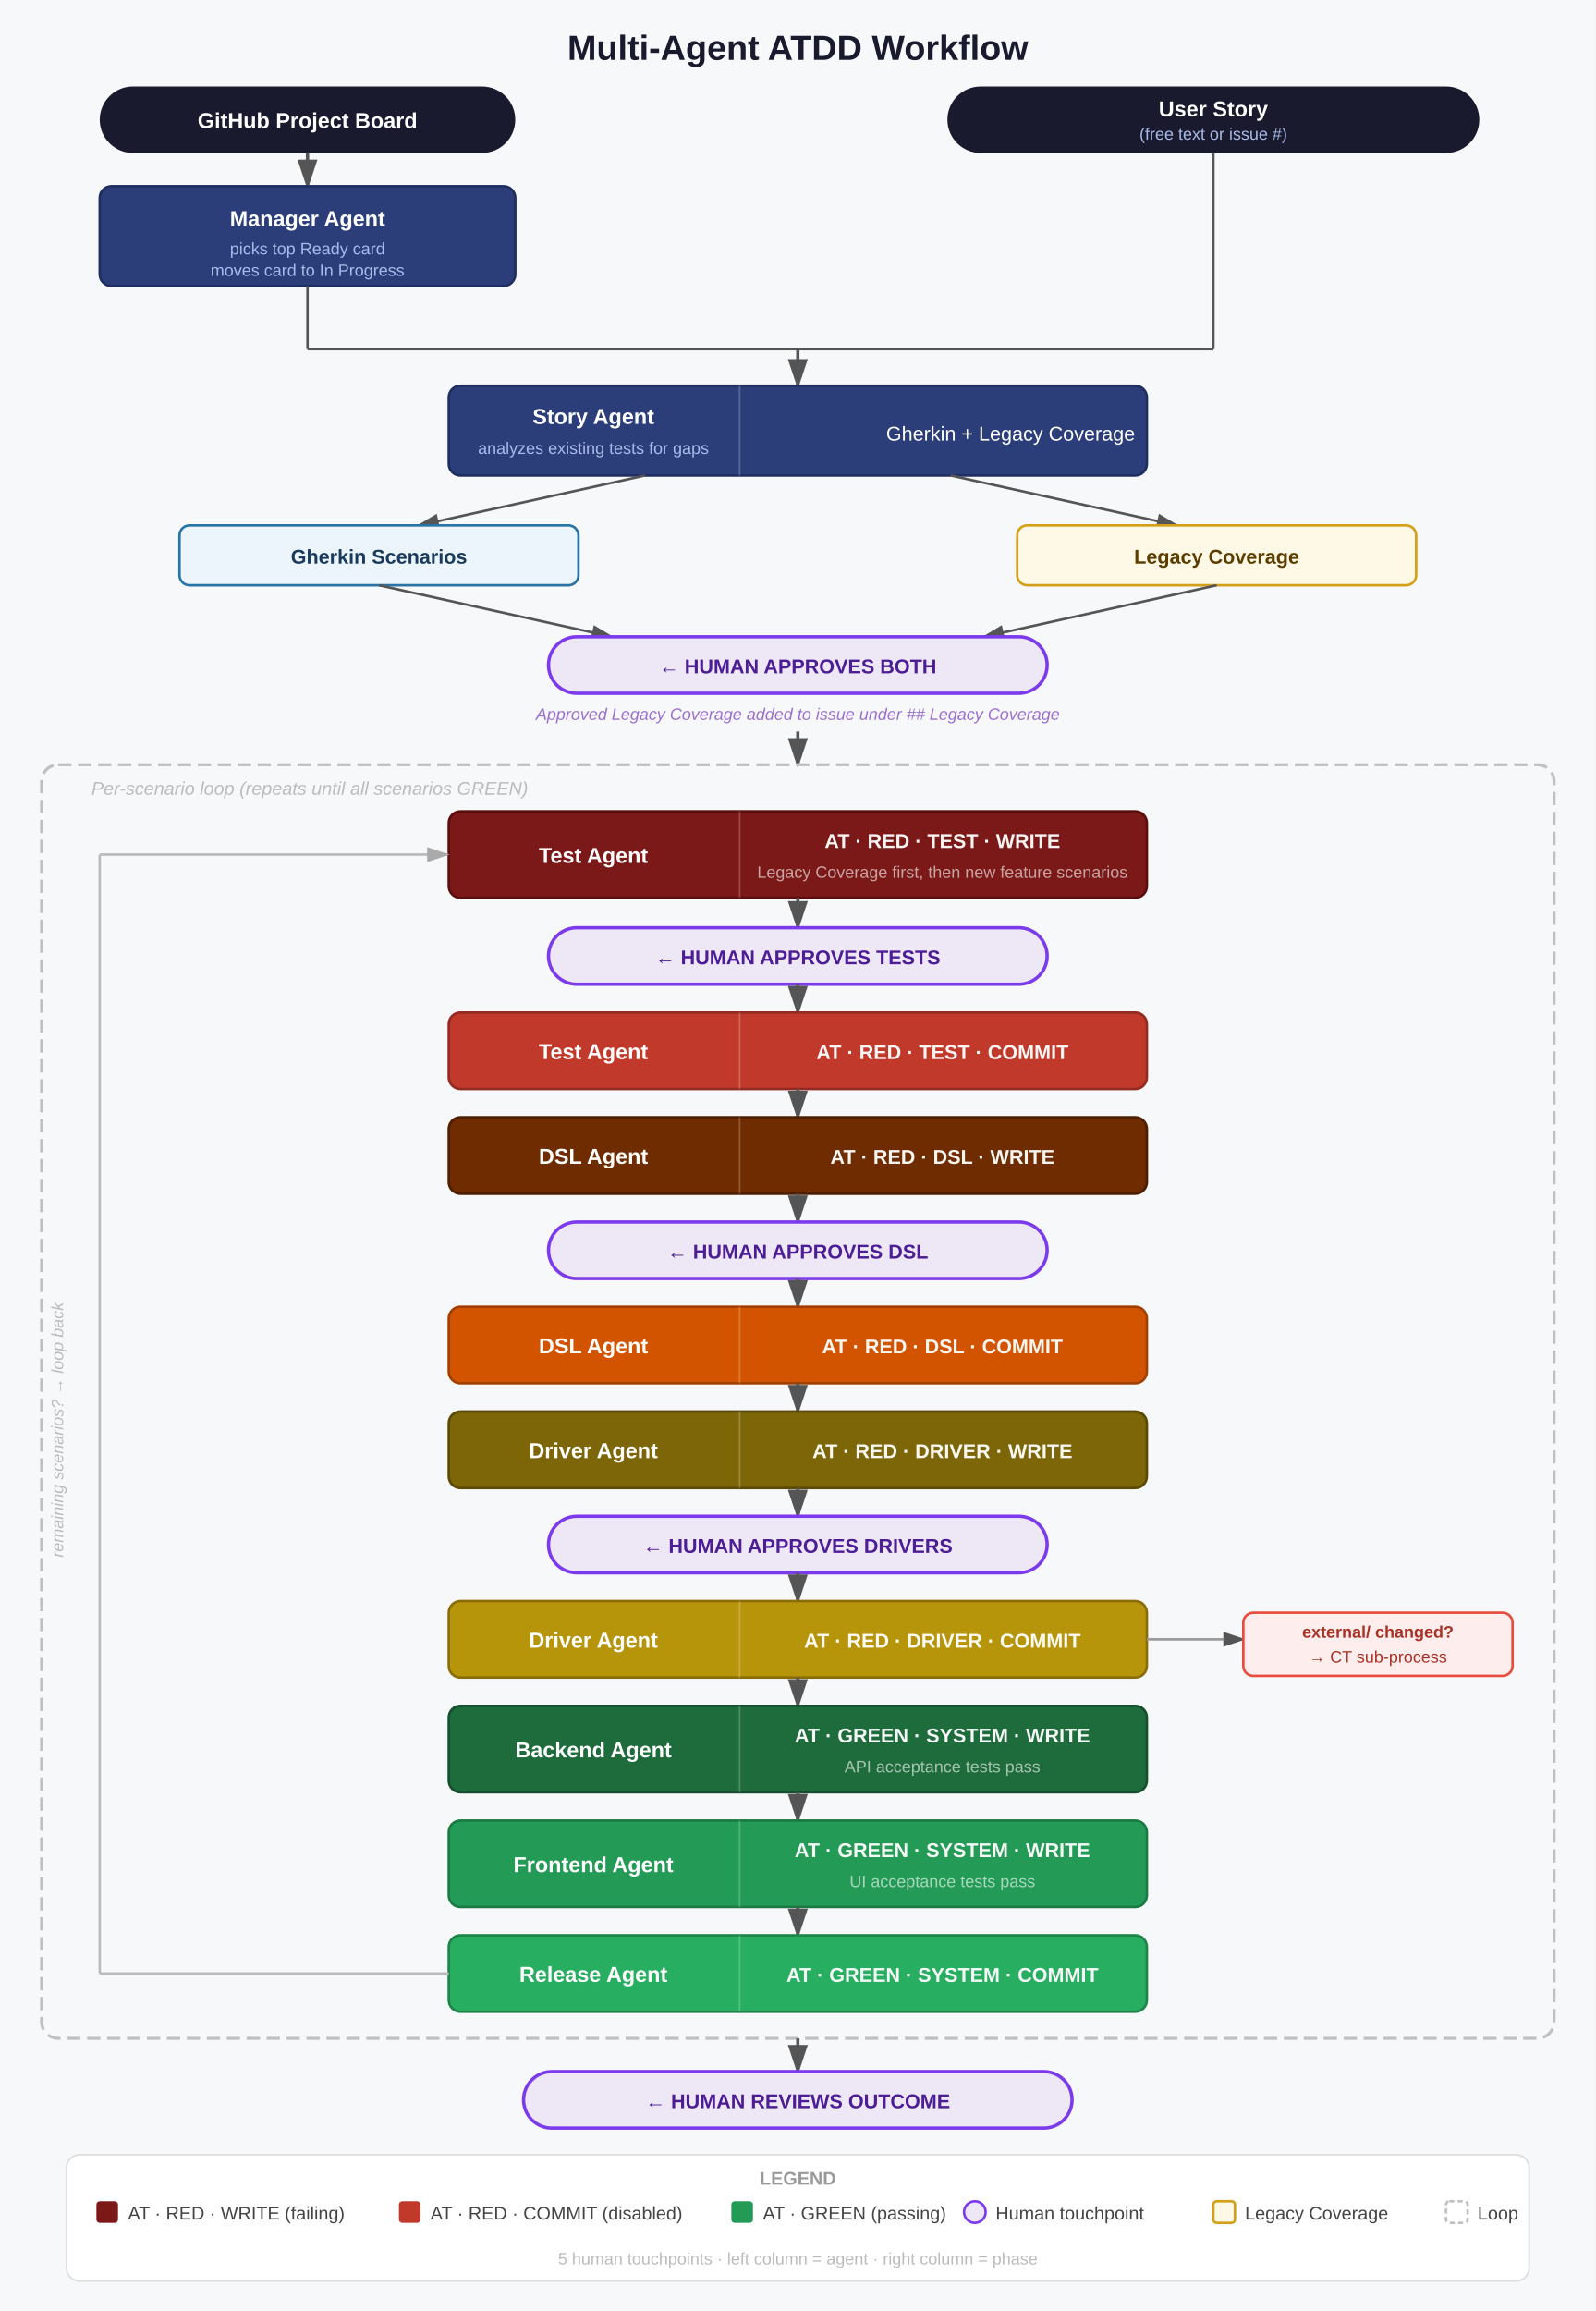
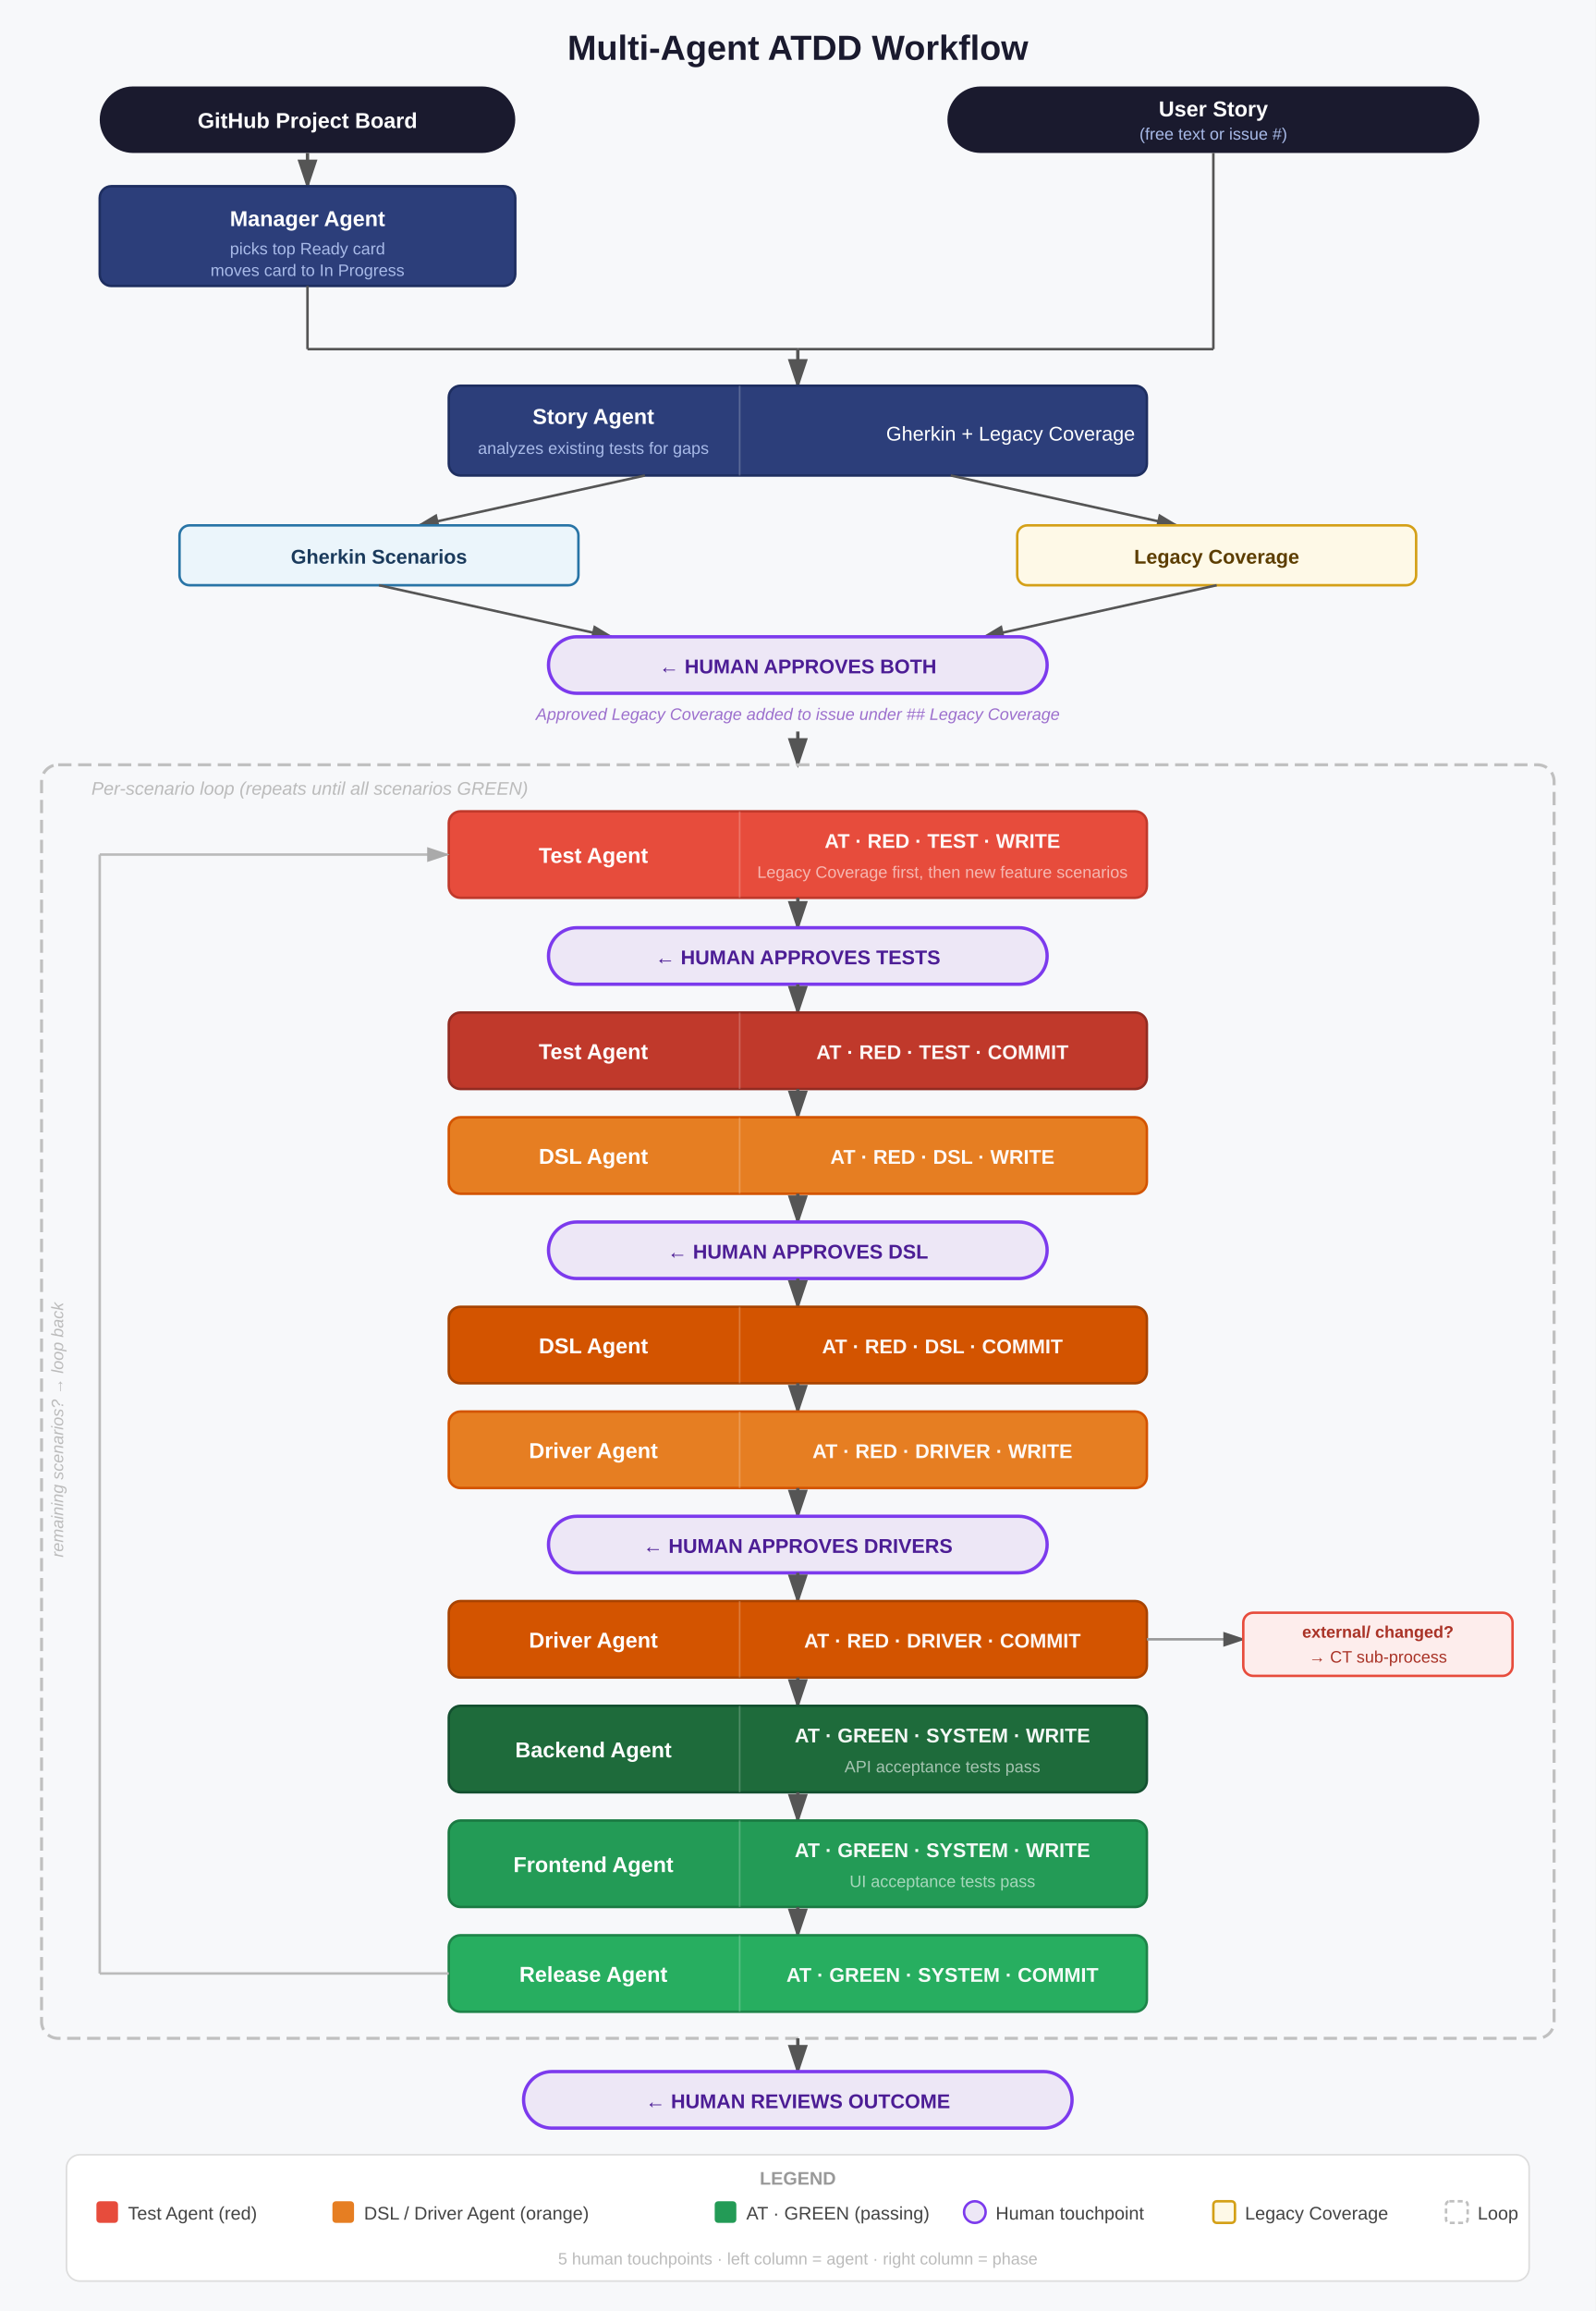
<svg xmlns="http://www.w3.org/2000/svg" viewBox="0 0 960 1390" font-family="Segoe UI, Arial, sans-serif" font-size="13">
  <defs>
    <marker id="arr" markerWidth="9" markerHeight="6" refX="8" refY="3" orient="auto">
      <polygon points="0 0, 9 3, 0 6" fill="#555" />
    </marker>
    <marker id="arr-back" markerWidth="9" markerHeight="6" refX="8" refY="3" orient="auto">
      <polygon points="0 0, 9 3, 0 6" fill="#AAAAAA" />
    </marker>
  </defs>
  <rect width="960" height="1390" fill="#F7F8FA" />
  <text x="480" y="36" text-anchor="middle" font-size="21" font-weight="bold" fill="#1A1A2E">Multi-Agent ATDD Workflow</text>
  <rect x="60" y="52" width="250" height="40" rx="20" fill="#1A1A2E" />
  <text x="185" y="77" text-anchor="middle" fill="white" font-weight="bold" font-size="13">GitHub Project Board</text>
  <rect x="570" y="52" width="320" height="40" rx="20" fill="#1A1A2E" />
  <text x="730" y="70" text-anchor="middle" fill="white" font-weight="bold" font-size="13">User Story</text>
  <text x="730" y="84" text-anchor="middle" fill="#A8BAE8" font-size="10">(free text or issue #)</text>
  <line x1="185" y1="92" x2="185" y2="112" stroke="#555" stroke-width="2" marker-end="url(#arr)" />
  <rect x="60" y="112" width="250" height="60" rx="7" fill="#2C3E7A" stroke="#1E2E60" stroke-width="1.5" />
  <text x="185" y="136" text-anchor="middle" fill="white" font-weight="bold" font-size="13">Manager Agent</text>
  <text x="185" y="153" text-anchor="middle" fill="#A8BAE8" font-size="10">picks top Ready card</text>
  <text x="185" y="166" text-anchor="middle" fill="#A8BAE8" font-size="10">moves card to In Progress</text>
  <line x1="185" y1="172" x2="185" y2="210" stroke="#555" stroke-width="1.5" />
  <line x1="185" y1="210" x2="480" y2="210" stroke="#555" stroke-width="1.5" />
  <line x1="730" y1="92" x2="730" y2="210" stroke="#555" stroke-width="1.5" />
  <line x1="730" y1="210" x2="480" y2="210" stroke="#555" stroke-width="1.5" />
  <line x1="480" y1="210" x2="480" y2="232" stroke="#555" stroke-width="2" marker-end="url(#arr)" />
  <rect x="270" y="232" width="420" height="54" rx="7" fill="#2C3E7A" stroke="#1E2E60" stroke-width="1.5" />
  <line x1="445" y1="232" x2="445" y2="286" stroke="rgba(255,255,255,0.22)" stroke-width="1" />
  <text x="357" y="255" text-anchor="middle" fill="white" font-weight="bold" font-size="13">Story Agent</text>
  <text x="357" y="273" text-anchor="middle" fill="#A8BAE8" font-size="10">analyzes existing tests for gaps</text>
  <text x="608" y="265" text-anchor="middle" fill="white" font-size="12">Gherkin + Legacy Coverage</text>
  <line x1="388" y1="286" x2="252" y2="316" stroke="#555" stroke-width="1.5" marker-end="url(#arr)" />
  <line x1="572" y1="286" x2="708" y2="316" stroke="#555" stroke-width="1.5" marker-end="url(#arr)" />
  <rect x="108" y="316" width="240" height="36" rx="6" fill="#EBF5FB" stroke="#2874A6" stroke-width="1.5" />
  <text x="228" y="339" text-anchor="middle" fill="#1A3A5C" font-weight="bold" font-size="12">Gherkin Scenarios</text>
  <rect x="612" y="316" width="240" height="36" rx="6" fill="#FEF9E7" stroke="#D4A017" stroke-width="1.5" />
  <text x="732" y="339" text-anchor="middle" fill="#5C3D00" font-weight="bold" font-size="12">Legacy Coverage</text>
  <line x1="228" y1="352" x2="368" y2="383" stroke="#555" stroke-width="1.5" marker-end="url(#arr)" />
  <line x1="732" y1="352" x2="592" y2="383" stroke="#555" stroke-width="1.5" marker-end="url(#arr)" />
  <rect x="330" y="383" width="300" height="34" rx="17" fill="#EDE7F6" stroke="#7C3AED" stroke-width="2" />
  <text x="480" y="405" text-anchor="middle" fill="#4C1D95" font-weight="bold" font-size="12">← HUMAN APPROVES BOTH</text>
  <text x="480" y="433" text-anchor="middle" fill="#9C6FCD" font-size="10" font-style="italic">Approved Legacy Coverage added to issue under ## Legacy Coverage</text>
  <line x1="480" y1="440" x2="480" y2="460" stroke="#555" stroke-width="2" marker-end="url(#arr)" />
  <rect x="25" y="460" width="910" height="766" rx="10" fill="none" stroke="#C0C0C0" stroke-width="1.8" stroke-dasharray="8,4" />
  <text x="55" y="478" fill="#BBBBBB" font-size="11" font-style="italic">Per-scenario loop (repeats until all scenarios GREEN)</text>
-   <rect x="270" y="488" width="420" height="52" rx="7" fill="#7B1818" stroke="#5A0E0E" stroke-width="1.5" />
+   <rect x="270" y="488" width="420" height="52" rx="7" fill="#E74C3C" stroke="#C0392B" stroke-width="1.5" />
  <line x1="445" y1="488" x2="445" y2="540" stroke="rgba(255,255,255,0.22)" stroke-width="1" />
  <text x="357" y="519" text-anchor="middle" fill="white" font-weight="bold" font-size="13">Test Agent</text>
  <text x="567" y="510" text-anchor="middle" fill="rgba(255,255,255,0.95)" font-size="12" font-weight="bold">AT · RED · TEST · WRITE</text>
  <text x="567" y="528" text-anchor="middle" fill="rgba(255,255,255,0.60)" font-size="10">Legacy Coverage first, then new feature scenarios</text>
  <line x1="480" y1="540" x2="480" y2="558" stroke="#555" stroke-width="2" marker-end="url(#arr)" />
  <rect x="330" y="558" width="300" height="34" rx="17" fill="#EDE7F6" stroke="#7C3AED" stroke-width="2" />
  <text x="480" y="580" text-anchor="middle" fill="#4C1D95" font-weight="bold" font-size="12">← HUMAN APPROVES TESTS</text>
  <line x1="480" y1="592" x2="480" y2="609" stroke="#555" stroke-width="2" marker-end="url(#arr)" />
  <rect x="270" y="609" width="420" height="46" rx="7" fill="#C0392B" stroke="#922B21" stroke-width="1.5" />
  <line x1="445" y1="609" x2="445" y2="655" stroke="rgba(255,255,255,0.22)" stroke-width="1" />
  <text x="357" y="637" text-anchor="middle" fill="white" font-weight="bold" font-size="13">Test Agent</text>
  <text x="567" y="637" text-anchor="middle" fill="rgba(255,255,255,0.95)" font-size="12" font-weight="bold">AT · RED · TEST · COMMIT</text>
  <line x1="480" y1="655" x2="480" y2="672" stroke="#555" stroke-width="2" marker-end="url(#arr)" />
-   <rect x="270" y="672" width="420" height="46" rx="7" fill="#6E2C00" stroke="#4E1E00" stroke-width="1.5" />
+   <rect x="270" y="672" width="420" height="46" rx="7" fill="#E67E22" stroke="#D35400" stroke-width="1.5" />
  <line x1="445" y1="672" x2="445" y2="718" stroke="rgba(255,255,255,0.22)" stroke-width="1" />
  <text x="357" y="700" text-anchor="middle" fill="white" font-weight="bold" font-size="13">DSL Agent</text>
  <text x="567" y="700" text-anchor="middle" fill="rgba(255,255,255,0.95)" font-size="12" font-weight="bold">AT · RED · DSL · WRITE</text>
  <line x1="480" y1="718" x2="480" y2="735" stroke="#555" stroke-width="2" marker-end="url(#arr)" />
  <rect x="330" y="735" width="300" height="34" rx="17" fill="#EDE7F6" stroke="#7C3AED" stroke-width="2" />
  <text x="480" y="757" text-anchor="middle" fill="#4C1D95" font-weight="bold" font-size="12">← HUMAN APPROVES DSL</text>
  <line x1="480" y1="769" x2="480" y2="786" stroke="#555" stroke-width="2" marker-end="url(#arr)" />
-   <rect x="270" y="786" width="420" height="46" rx="7" fill="#D35400" stroke="#A04000" stroke-width="1.5" />
+   <rect x="270" y="786" width="420" height="46" rx="7" fill="#D35400" stroke="#A84300" stroke-width="1.5" />
  <line x1="445" y1="786" x2="445" y2="832" stroke="rgba(255,255,255,0.22)" stroke-width="1" />
  <text x="357" y="814" text-anchor="middle" fill="white" font-weight="bold" font-size="13">DSL Agent</text>
  <text x="567" y="814" text-anchor="middle" fill="rgba(255,255,255,0.95)" font-size="12" font-weight="bold">AT · RED · DSL · COMMIT</text>
  <line x1="480" y1="832" x2="480" y2="849" stroke="#555" stroke-width="2" marker-end="url(#arr)" />
-   <rect x="270" y="849" width="420" height="46" rx="7" fill="#7D6608" stroke="#5A4A05" stroke-width="1.5" />
+   <rect x="270" y="849" width="420" height="46" rx="7" fill="#E67E22" stroke="#D35400" stroke-width="1.5" />
  <line x1="445" y1="849" x2="445" y2="895" stroke="rgba(255,255,255,0.22)" stroke-width="1" />
  <text x="357" y="877" text-anchor="middle" fill="white" font-weight="bold" font-size="13">Driver Agent</text>
  <text x="567" y="877" text-anchor="middle" fill="rgba(255,255,255,0.95)" font-size="12" font-weight="bold">AT · RED · DRIVER · WRITE</text>
  <line x1="480" y1="895" x2="480" y2="912" stroke="#555" stroke-width="2" marker-end="url(#arr)" />
  <rect x="330" y="912" width="300" height="34" rx="17" fill="#EDE7F6" stroke="#7C3AED" stroke-width="2" />
  <text x="480" y="934" text-anchor="middle" fill="#4C1D95" font-weight="bold" font-size="12">← HUMAN APPROVES DRIVERS</text>
  <line x1="480" y1="946" x2="480" y2="963" stroke="#555" stroke-width="2" marker-end="url(#arr)" />
-   <rect x="270" y="963" width="420" height="46" rx="7" fill="#B7950B" stroke="#8A6D08" stroke-width="1.5" />
+   <rect x="270" y="963" width="420" height="46" rx="7" fill="#D35400" stroke="#A84300" stroke-width="1.5" />
  <line x1="445" y1="963" x2="445" y2="1009" stroke="rgba(255,255,255,0.22)" stroke-width="1" />
  <text x="357" y="991" text-anchor="middle" fill="white" font-weight="bold" font-size="13">Driver Agent</text>
  <text x="567" y="991" text-anchor="middle" fill="rgba(255,255,255,0.95)" font-size="12" font-weight="bold">AT · RED · DRIVER · COMMIT</text>
  <line x1="690" y1="986" x2="748" y2="986" stroke="#999" stroke-width="1.5" marker-end="url(#arr)" />
  <rect x="748" y="970" width="162" height="38" rx="6" fill="#FDEDEC" stroke="#E74C3C" stroke-width="1.5" />
  <text x="829" y="985" text-anchor="middle" fill="#A93226" font-size="10" font-weight="bold">external/ changed?</text>
  <text x="829" y="1000" text-anchor="middle" fill="#A93226" font-size="10">→ CT sub-process</text>
  <line x1="480" y1="1009" x2="480" y2="1026" stroke="#555" stroke-width="2" marker-end="url(#arr)" />
  <rect x="270" y="1026" width="420" height="52" rx="7" fill="#1E6B3B" stroke="#145030" stroke-width="1.5" />
  <line x1="445" y1="1026" x2="445" y2="1078" stroke="rgba(255,255,255,0.22)" stroke-width="1" />
  <text x="357" y="1057" text-anchor="middle" fill="white" font-weight="bold" font-size="13">Backend Agent</text>
  <text x="567" y="1048" text-anchor="middle" fill="rgba(255,255,255,0.95)" font-size="12" font-weight="bold">AT · GREEN · SYSTEM · WRITE</text>
  <text x="567" y="1066" text-anchor="middle" fill="rgba(255,255,255,0.60)" font-size="10">API acceptance tests pass</text>
  <line x1="480" y1="1078" x2="480" y2="1095" stroke="#555" stroke-width="2" marker-end="url(#arr)" />
  <rect x="270" y="1095" width="420" height="52" rx="7" fill="#239B56" stroke="#1A7A42" stroke-width="1.5" />
  <line x1="445" y1="1095" x2="445" y2="1147" stroke="rgba(255,255,255,0.22)" stroke-width="1" />
  <text x="357" y="1126" text-anchor="middle" fill="white" font-weight="bold" font-size="13">Frontend Agent</text>
  <text x="567" y="1117" text-anchor="middle" fill="rgba(255,255,255,0.95)" font-size="12" font-weight="bold">AT · GREEN · SYSTEM · WRITE</text>
  <text x="567" y="1135" text-anchor="middle" fill="rgba(255,255,255,0.60)" font-size="10">UI acceptance tests pass</text>
  <line x1="480" y1="1147" x2="480" y2="1164" stroke="#555" stroke-width="2" marker-end="url(#arr)" />
  <rect x="270" y="1164" width="420" height="46" rx="7" fill="#27AE60" stroke="#1E8449" stroke-width="1.5" />
  <line x1="445" y1="1164" x2="445" y2="1210" stroke="rgba(255,255,255,0.22)" stroke-width="1" />
  <text x="357" y="1192" text-anchor="middle" fill="white" font-weight="bold" font-size="13">Release Agent</text>
  <text x="567" y="1192" text-anchor="middle" fill="rgba(255,255,255,0.95)" font-size="12" font-weight="bold">AT · GREEN · SYSTEM · COMMIT</text>
  <line x1="270" y1="1187" x2="60" y2="1187" stroke="#BBBBBB" stroke-width="1.5" />
  <line x1="60" y1="1187" x2="60" y2="514" stroke="#BBBBBB" stroke-width="1.5" />
  <line x1="60" y1="514" x2="269" y2="514" stroke="#BBBBBB" stroke-width="1.5" marker-end="url(#arr-back)" />
  <text x="38" y="860" text-anchor="middle" fill="#BBBBBB" font-size="10" font-style="italic" transform="rotate(-90,38,860)">remaining scenarios? → loop back</text>
  <line x1="480" y1="1226" x2="480" y2="1246" stroke="#555" stroke-width="2" marker-end="url(#arr)" />
  <rect x="315" y="1246" width="330" height="34" rx="17" fill="#EDE7F6" stroke="#7C3AED" stroke-width="2" />
  <text x="480" y="1268" text-anchor="middle" fill="#4C1D95" font-weight="bold" font-size="12">← HUMAN REVIEWS OUTCOME</text>
  <rect x="40" y="1296" width="880" height="76" rx="8" fill="white" stroke="#DDDDDD" stroke-width="1" />
  <text x="480" y="1314" text-anchor="middle" fill="#999" font-size="11" font-weight="bold">LEGEND</text>
-   <rect x="58" y="1324" width="13" height="13" rx="2" fill="#7B1818" />
-   <text x="77" y="1335" fill="#444" font-size="11">AT · RED · WRITE (failing)</text>
-   <rect x="240" y="1324" width="13" height="13" rx="2" fill="#C0392B" />
-   <text x="259" y="1335" fill="#444" font-size="11">AT · RED · COMMIT (disabled)</text>
-   <rect x="440" y="1324" width="13" height="13" rx="2" fill="#239B56" />
-   <text x="459" y="1335" fill="#444" font-size="11">AT · GREEN (passing)</text>
+   <rect x="58" y="1324" width="13" height="13" rx="2" fill="#E74C3C" />
+   <text x="77" y="1335" fill="#444" font-size="11">Test Agent (red)</text>
+   <rect x="200" y="1324" width="13" height="13" rx="2" fill="#E67E22" />
+   <text x="219" y="1335" fill="#444" font-size="11">DSL / Driver Agent (orange)</text>
+   <rect x="430" y="1324" width="13" height="13" rx="2" fill="#239B56" />
+   <text x="449" y="1335" fill="#444" font-size="11">AT · GREEN (passing)</text>
  <rect x="580" y="1324" width="13" height="13" rx="7" fill="#EDE7F6" stroke="#7C3AED" stroke-width="1.5" />
  <text x="599" y="1335" fill="#444" font-size="11">Human touchpoint</text>
  <rect x="730" y="1324" width="13" height="13" rx="2" fill="#FEF9E7" stroke="#D4A017" stroke-width="1.5" />
  <text x="749" y="1335" fill="#444" font-size="11">Legacy Coverage</text>
  <rect x="870" y="1324" width="13" height="13" rx="2" fill="none" stroke="#C0C0C0" stroke-width="1.5" stroke-dasharray="3,2" />
  <text x="889" y="1335" fill="#444" font-size="11">Loop</text>
  <text x="480" y="1362" text-anchor="middle" fill="#BBBBBB" font-size="10">5 human touchpoints  ·  left column = agent  ·  right column = phase</text>
</svg>
